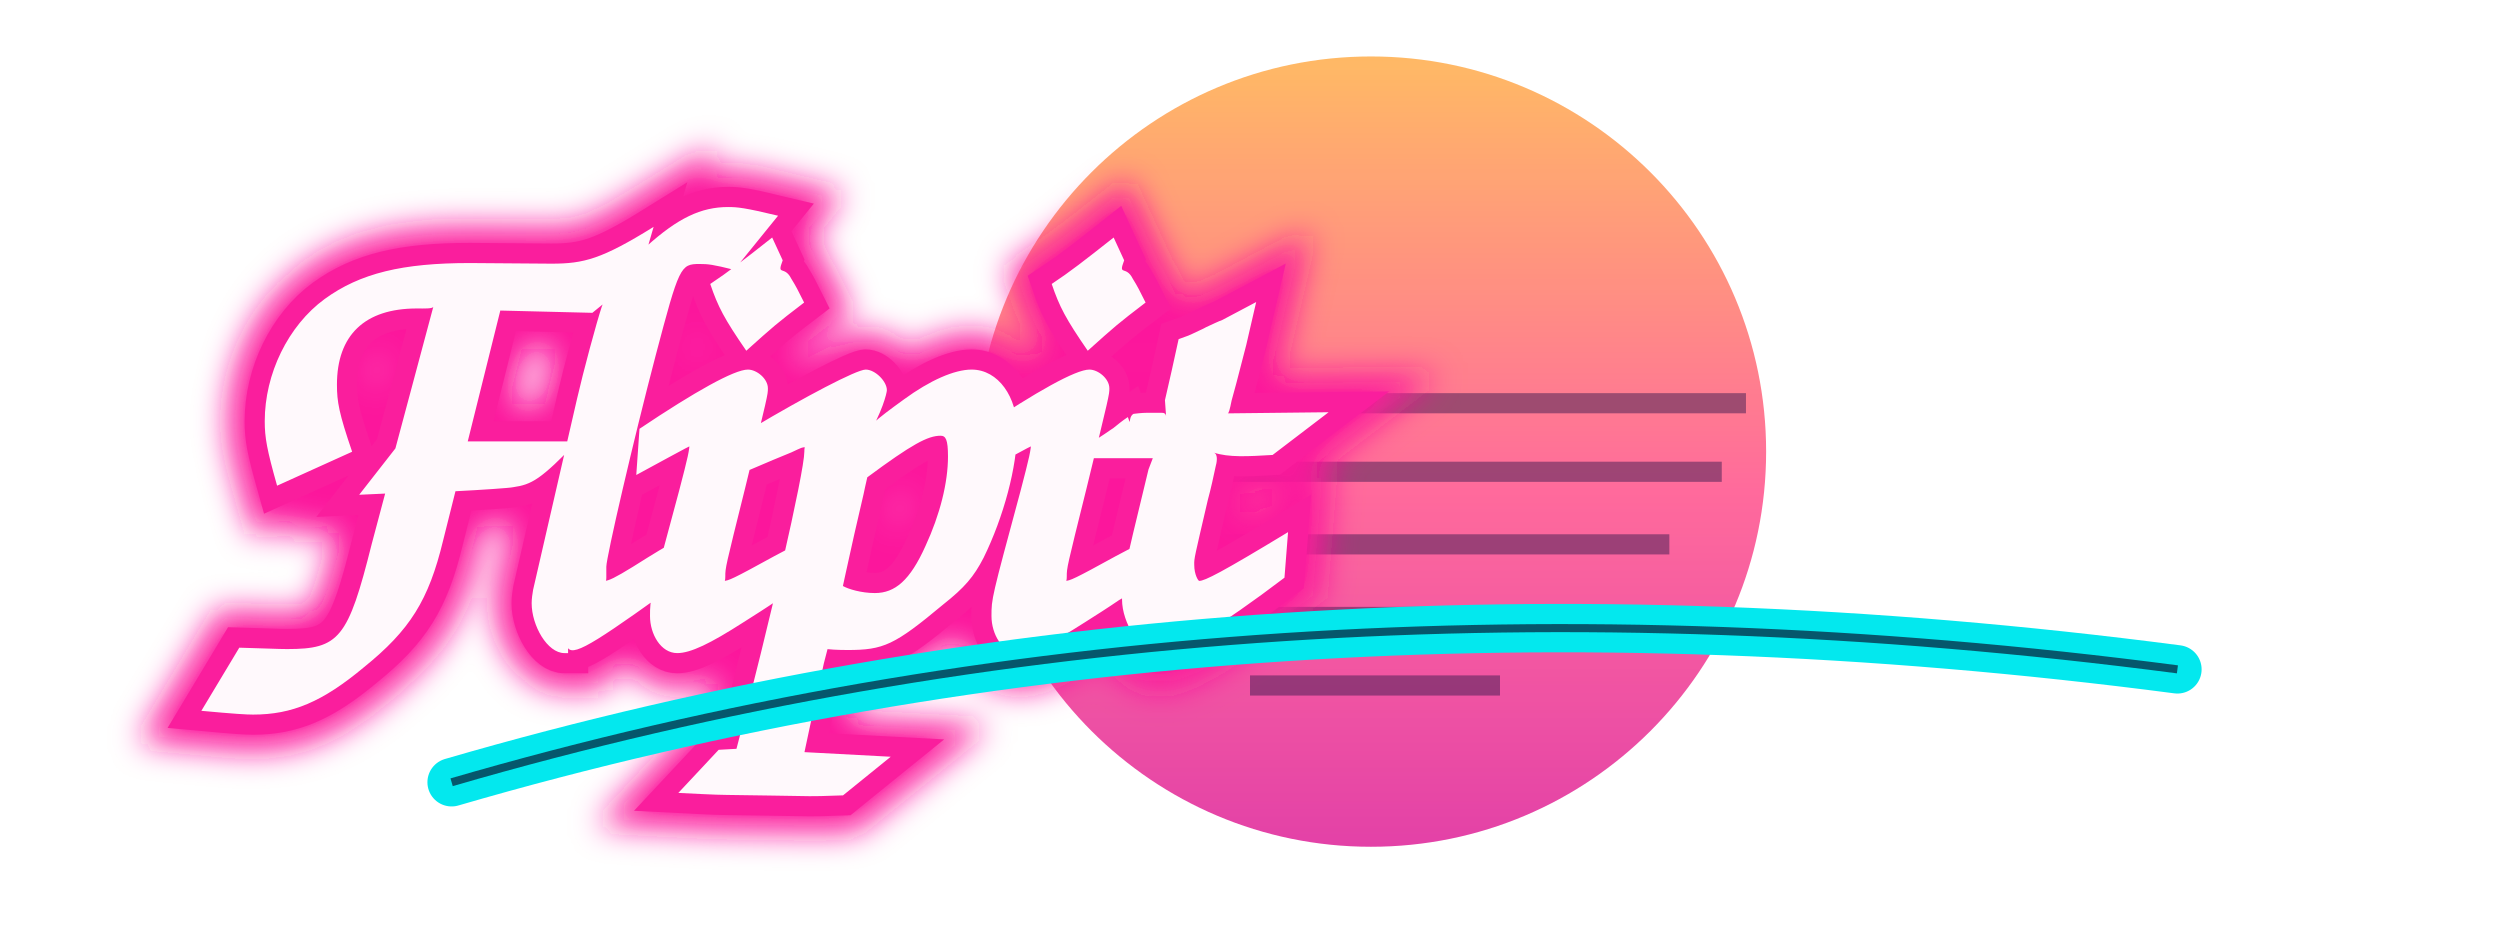
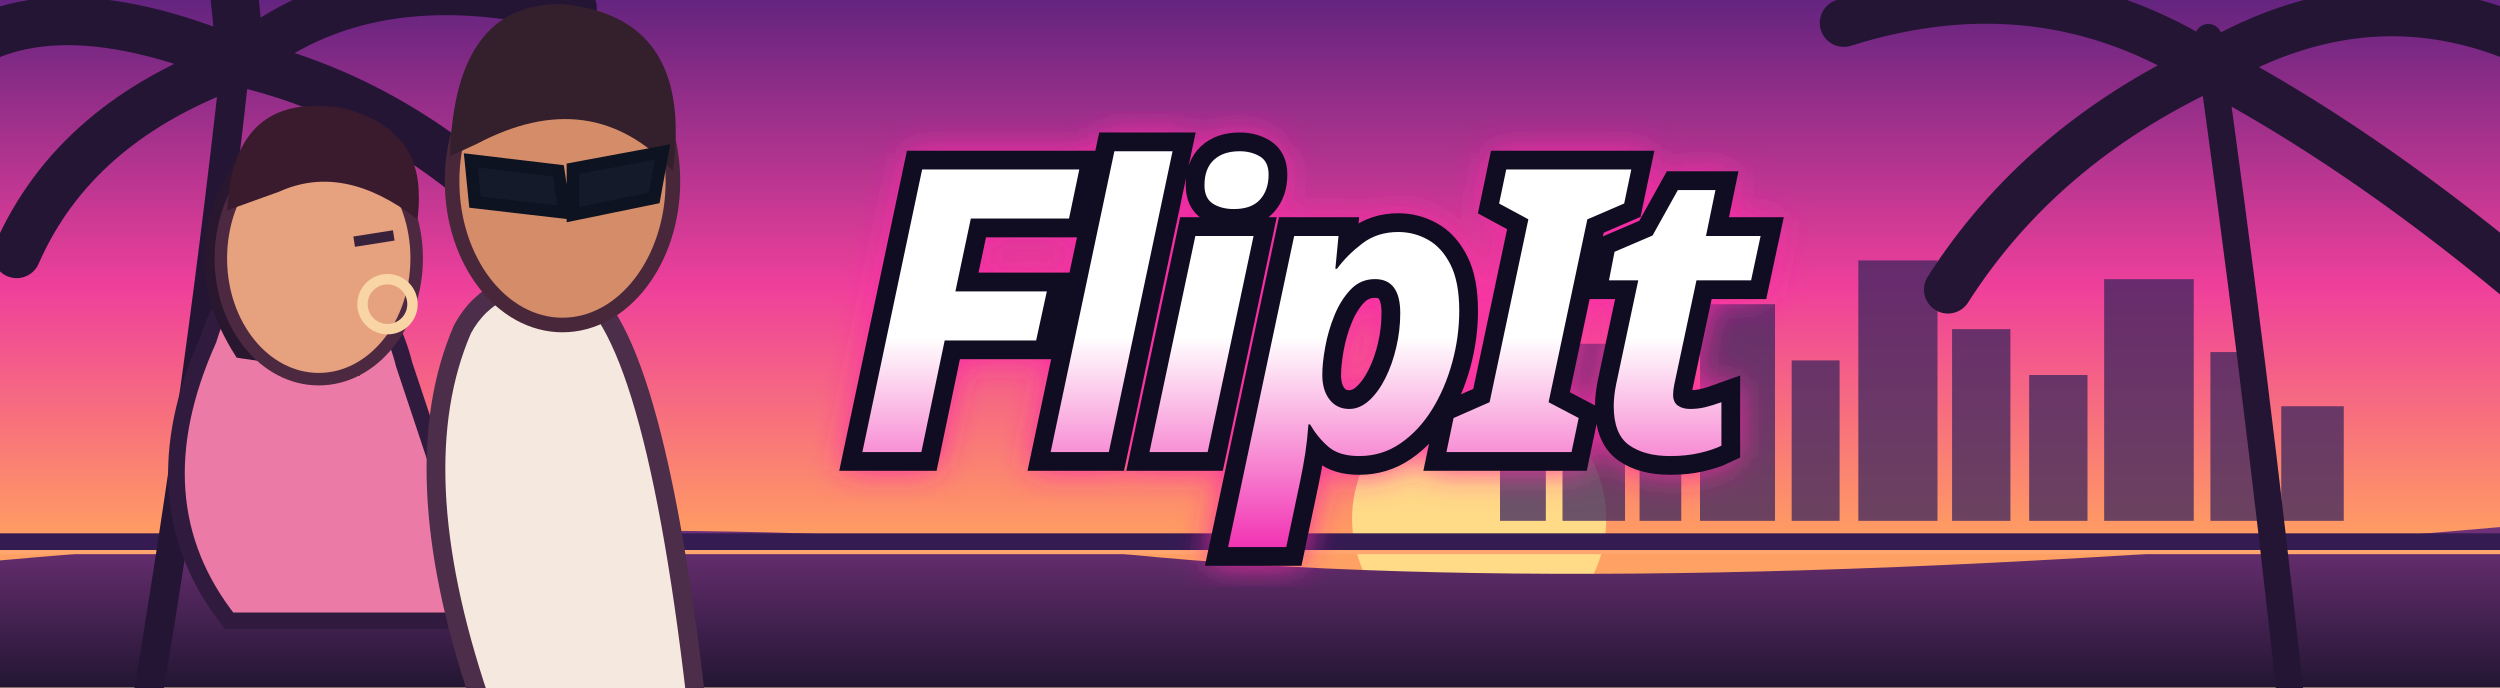
- <svg xmlns="http://www.w3.org/2000/svg" viewBox="0 0 620 230" role="img" aria-labelledby="title">
+ <svg xmlns="http://www.w3.org/2000/svg" viewBox="0 0 1200 330" role="img" aria-label="FlipIt neon sunset banner">
  <defs>
-     <linearGradient id="sun" x2="0" y2="1">
-       <stop stop-color="#ffb65d" />
-       <stop offset=".55" stop-color="#ff6397" />
-       <stop offset="1" stop-color="#e238a3" />
+     <linearGradient id="sky" x2="0" y2="1">
+       <stop stop-color="#63247f" />
+       <stop offset=".42" stop-color="#ef409b" />
+       <stop offset=".78" stop-color="#ff9d62" />
+       <stop offset="1" stop-color="#f9b46b" />
    </linearGradient>
-     <filter id="glow" x="-25%" y="-50%" width="150%" height="200%">
-       <feGaussianBlur stdDeviation="4" />
+     <linearGradient id="word" x2="0" y2="1">
+       <stop stop-color="#fff" />
+       <stop offset=".47" stop-color="#fff" />
+       <stop offset="1" stop-color="#f234b3" />
+     </linearGradient>
+     <linearGradient id="water" x2="0" y2="1">
+       <stop stop-color="#703178" />
+       <stop offset="1" stop-color="#231633" />
+     </linearGradient>
+     <filter id="glow">
+       <feGaussianBlur stdDeviation="8" />
    </filter>
  </defs>
-   <circle cx="340" cy="112" r="98" fill="url(#sun)" opacity=".95" />
-   <path d="M247 100h186M253 117h174M265 135h149M285 153h110M310 170h62" stroke="#3d1b50" stroke-width="5" opacity=".5" />
-   <g font-family="Brush Script MT, Segoe Script, cursive" font-style="italic" font-weight="900" font-size="151" letter-spacing="-9">
-     <text x="43" y="160" fill="#fc159c" stroke="#fc159c" stroke-width="18" paint-order="stroke" filter="url(#glow)">Flipit</text>
-     <text x="43" y="160" fill="#fff9fc" stroke="#fa1e9d" stroke-width="10" paint-order="stroke">Flipit</text>
+   <rect width="1200" height="330" fill="url(#sky)" />
+   <circle cx="710" cy="249" r="61" fill="#ffe18b" opacity=".9" />
+   <path d="M0 269 Q300 242 540 266 T1200 253V330H0Z" fill="url(#water)" />
+   <path d="M0 260H1200" stroke="#341b52" stroke-width="8" />
+   <path d="M0 265H1200" stroke="#ffa56e" stroke-width="2" />
+   <g fill="#3b255d" opacity=".75">
+     <path d="M720 250v-55h22v55m8 0v-85h30v85m7 0v-64h20v64m9 0v-104h36v104m8 0v-77h23v77m9 0v-125h38v125m7 0v-92h28v92m9 0v-70h28v70m8 0v-116h43v116m8 0v-81h25v81m9 0v-55h30v55" />
  </g>
-   <path d="M112 194Q311 136 540 166" fill="none" stroke="#03e8ee" stroke-width="12" stroke-linecap="round" />
-   <path d="M112 194Q311 136 540 166" fill="none" stroke="#071a35" stroke-width="2" opacity=".7" />
+   <g stroke="#241535" stroke-linecap="round" fill="none">
+     <path d="M70 340Q97 180 115 12" stroke-width="14" />
+     <path d="M115 30Q15 -12 -32 35M115 30Q36 58 8 122M115 30Q176 -21 275 4M115 30Q197 49 262 119M115 30Q113 -15 103 -55" stroke-width="23" />
+     <path d="M1100 340Q1082 174 1060 18" stroke-width="13" />
+     <path d="M1060 32Q980 -19 885 11M1060 32Q979 70 935 139M1060 32Q1143 -17 1225 26M1060 32Q1132 70 1208 133" stroke-width="23" />
+   </g>
+   <g transform="translate(65 18)">
+     <path d="M45 280Q0 223 35 145Q45 110 80 113Q118 113 129 157L170 280Z" fill="#ec7aa7" stroke="#301b3e" stroke-width="8" />
+     <path d="M51 150Q24 107 49 65Q72 24 112 46Q146 67 122 114L105 158Z" fill="#55273e" stroke="#29162f" stroke-width="8" />
+     <ellipse cx="88" cy="106" rx="47" ry="58" fill="#e6a17e" stroke="#4d2841" stroke-width="6" />
+     <path d="M44 83Q47 25 100 34Q142 45 135 87Q100 60 69 74Z" fill="#3a1b2d" />
+     <circle cx="121" cy="128" r="12" stroke="#f9d4a5" stroke-width="5" fill="none" />
+     <path d="M105 98l19 -3" stroke="#38213a" stroke-width="5" />
+   </g>
+   <g transform="translate(205 -5)">
+     <path d="M25 340Q-12 230 17 163Q31 137 67 140Q107 150 129 340Z" fill="#f5e9df" stroke="#4c2d4a" stroke-width="9" />
+     <ellipse cx="65" cy="92" rx="53" ry="69" fill="#d58c69" stroke="#48273b" stroke-width="7" />
+     <path d="M11 80Q13 6 65 7Q128 13 118 87Q79 45 24 74Z" fill="#34202c" />
+     <path d="M21 82l42 5 3 20 -43 -5ZM70 86l43 -8 -4 22 -39 8Z" fill="#151a2b" stroke="#0e1322" stroke-width="6" />
+   </g>
+   <text x="409" y="217" font-family="Impact,Arial Black,sans-serif" font-size="190" font-weight="900" font-style="italic" letter-spacing="-9" fill="#fc2aa7" stroke="#fc2aa7" stroke-width="16" paint-order="stroke" filter="url(#glow)">FlipIt</text>
+   <text x="409" y="217" font-family="Impact,Arial Black,sans-serif" font-size="190" font-weight="900" font-style="italic" letter-spacing="-9" fill="url(#word)" stroke="#100d22" stroke-width="18" paint-order="stroke">FlipIt</text>
</svg>
